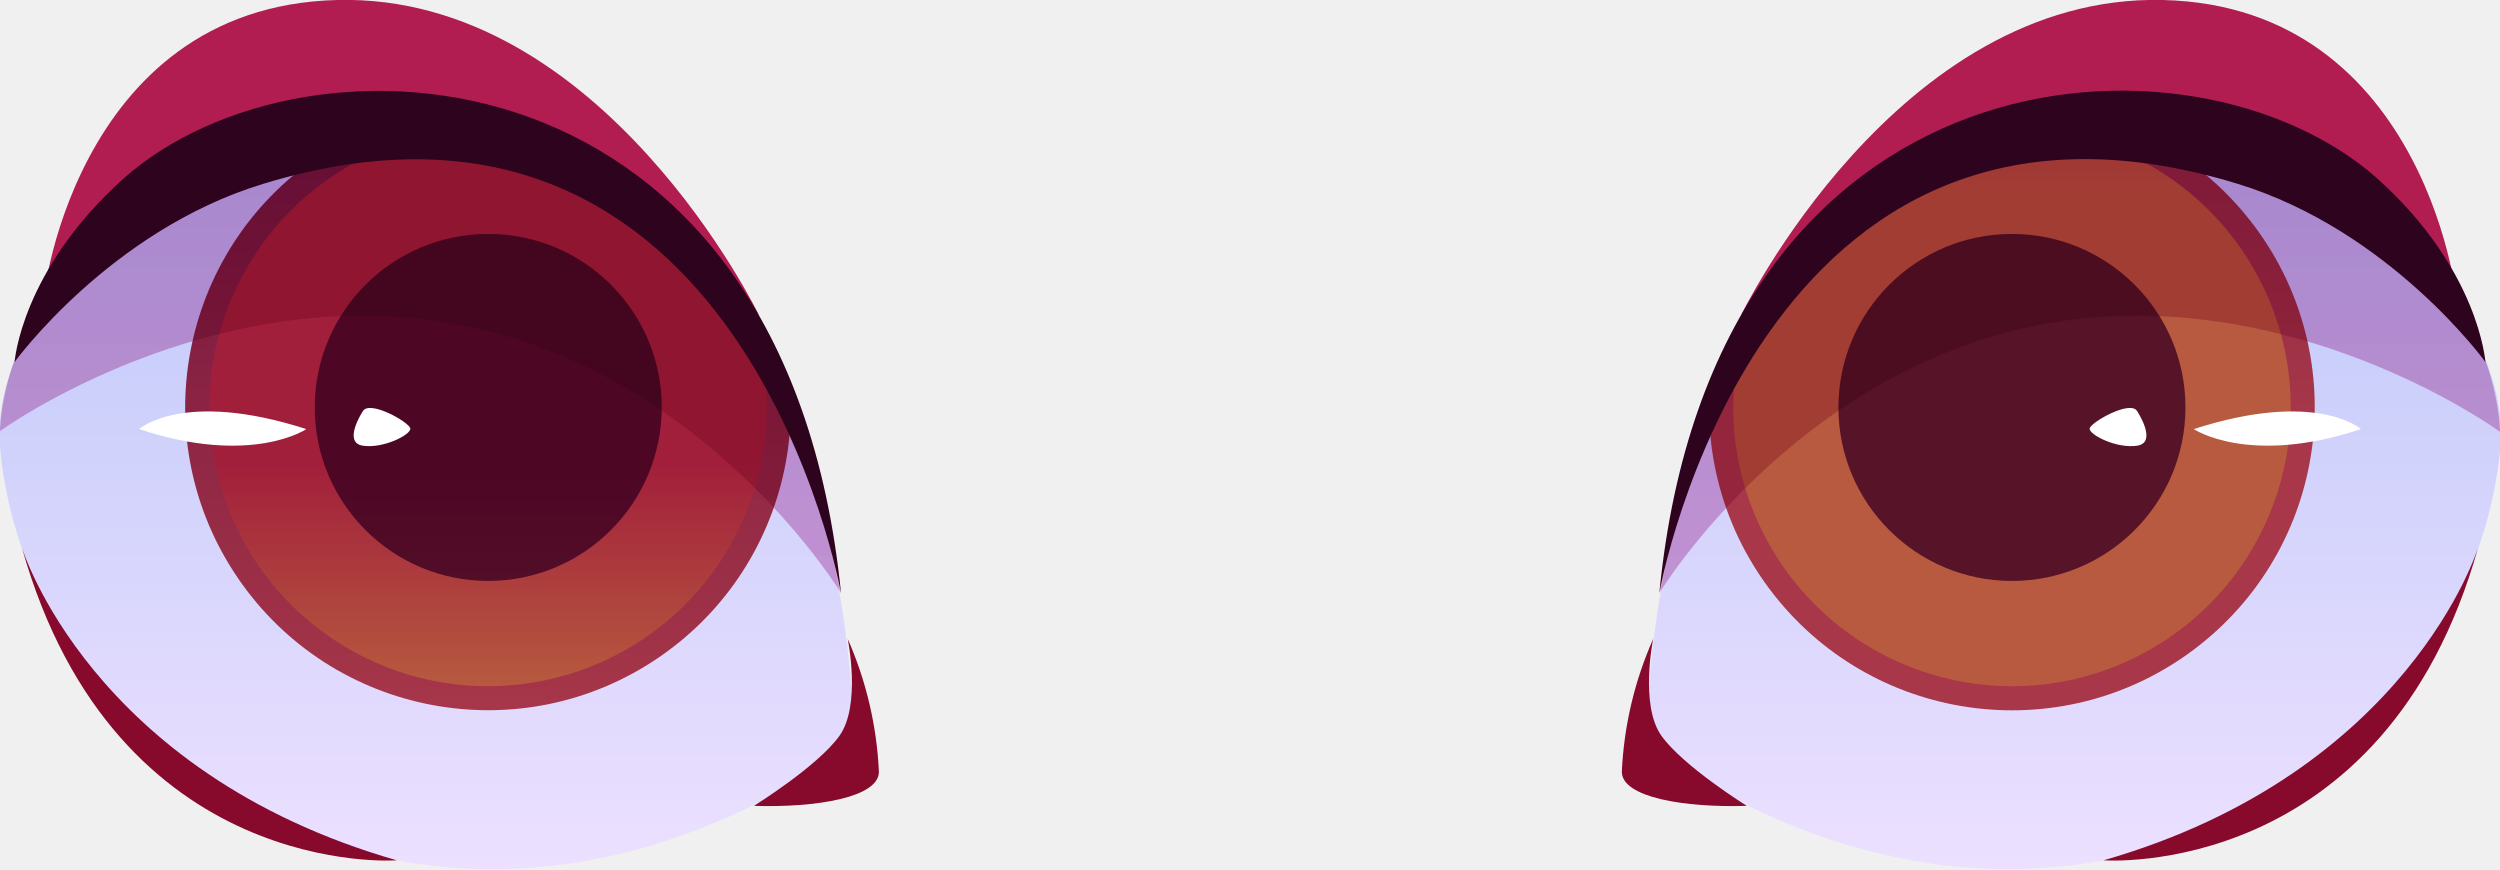
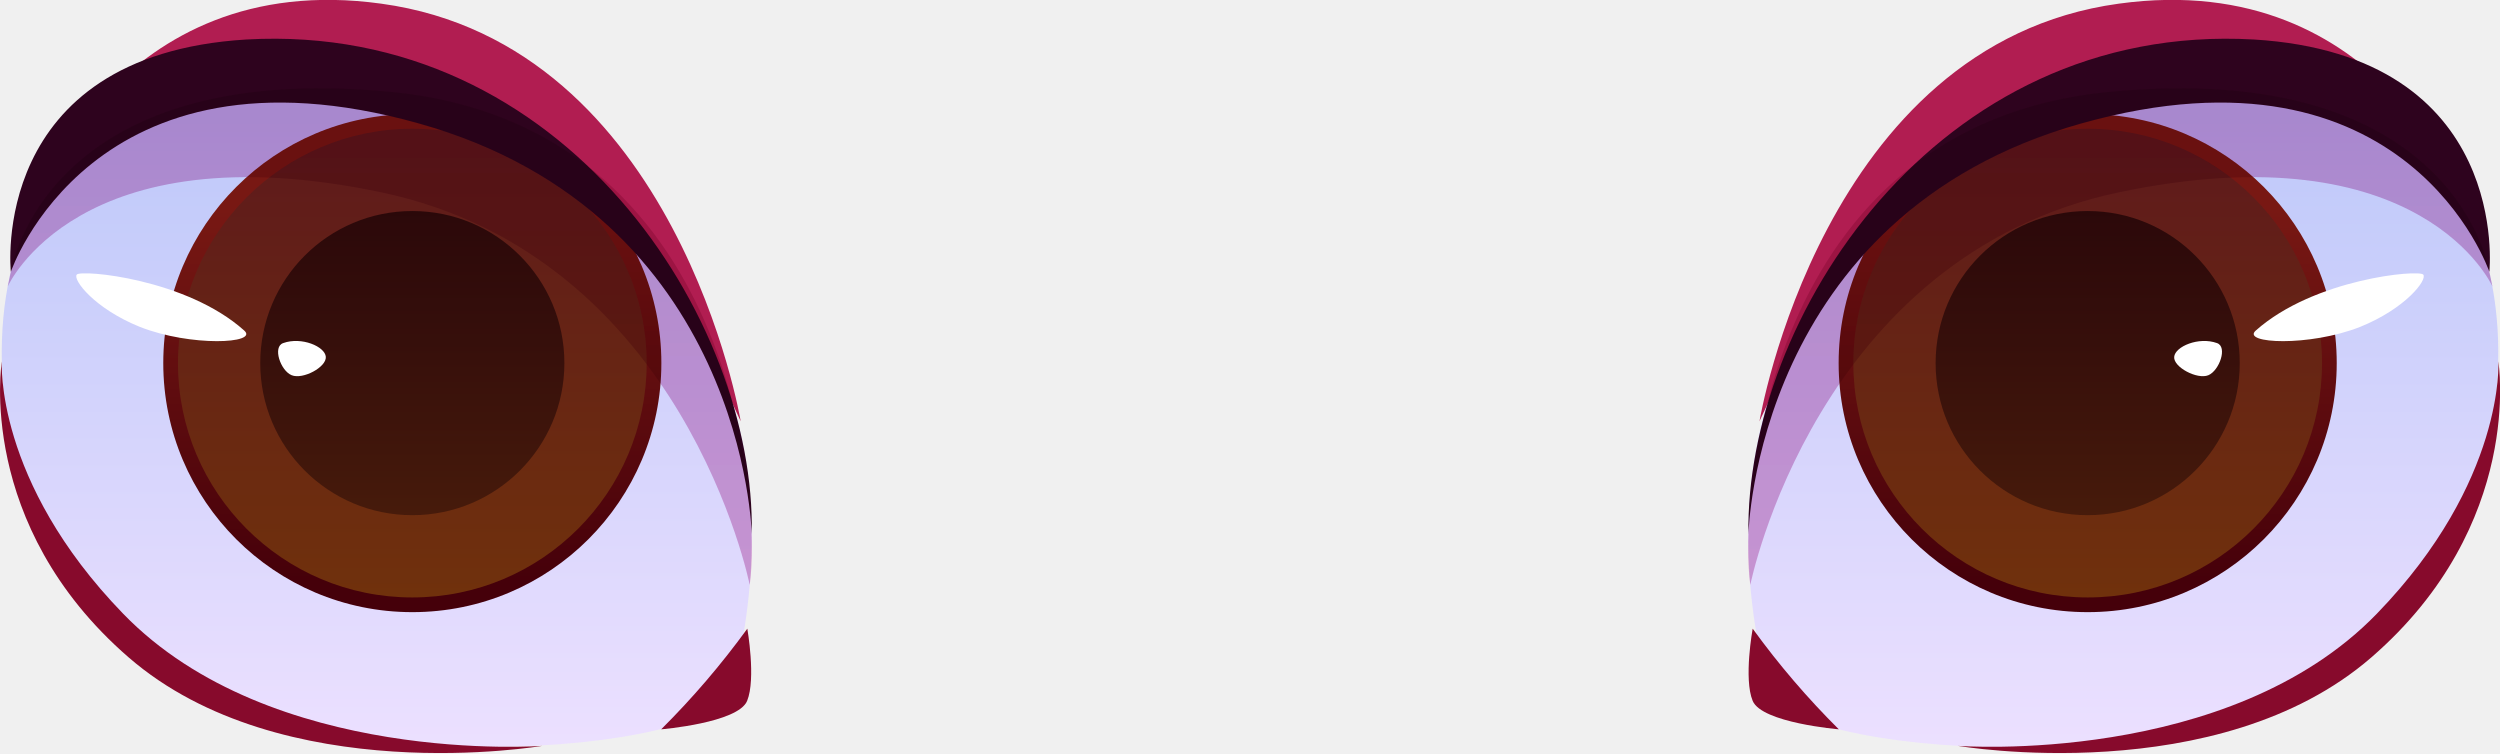
- <svg xmlns="http://www.w3.org/2000/svg" xmlns:xlink="http://www.w3.org/1999/xlink" viewBox="0 0 138.61 48.19">
+ <svg xmlns="http://www.w3.org/2000/svg" xmlns:xlink="http://www.w3.org/1999/xlink" viewBox="0 0 136.12 41">
  <defs>
-     <style>.cls-1{fill:url(#_2);}.cls-2{fill:url(#_2-2);}.cls-3{isolation:isolate;}.cls-4{clip-path:url(#clip-path);}.cls-5{fill:url(#_6);}.cls-6{fill:url(#_905);}.cls-7{fill:#7936a2;}.cls-7,.cls-9{mix-blend-mode:multiply;}.cls-8{fill:#b11d51;}.cls-9{fill:#cf77b6;opacity:0.6;}.cls-10{fill:#2e031e;}.cls-11{fill:#870a2c;}.cls-12{fill:#fff;}.cls-13{clip-path:url(#clip-path-2);}.cls-14{fill:url(#_6-2);}.cls-15{fill:url(#_905-2);}</style>
-     <linearGradient id="_2" x1="23.68" y1="48.19" x2="23.68" y2="6.79" gradientUnits="userSpaceOnUse">
+     <style>.cls-1{isolation:isolate;}.cls-2{fill:url(#_2);}.cls-3{fill:#b11d51;}.cls-4{fill:#870a2c;}.cls-5{fill:url(#_19);}.cls-6{fill:url(#_893);}.cls-10,.cls-14,.cls-7{mix-blend-mode:multiply;}.cls-7{fill:url(#_191);}.cls-8{fill:#2e031e;}.cls-9{fill:#fff;}.cls-10{fill:#cf77b6;opacity:0.6;}.cls-11{fill:url(#_2-2);}.cls-12{fill:url(#_19-2);}.cls-13{fill:url(#_893-2);}.cls-14{fill:url(#_191-2);}</style>
+     <linearGradient id="_2" x1="115.61" y1="40.69" x2="115.61" y2="4.13" gradientUnits="userSpaceOnUse">
      <stop offset="0" stop-color="#ece0ff" />
      <stop offset="1" stop-color="#bbc7f9" />
    </linearGradient>
-     <linearGradient id="_2-2" x1="114.94" y1="48.19" x2="114.94" y2="6.79" xlink:href="#_2" />
-     <clipPath id="clip-path">
-       <path id="SVGID" class="cls-1" d="M47.35,41.16S36.37,50.38,22,47.7.76,33.79,0,24.77,13.2,3,28.57,7.89,47.11,31.16,47.35,41.16Z" />
-     </clipPath>
-     <linearGradient id="_6" x1="27.06" y1="39.65" x2="27.06" y2="8.99" gradientTransform="translate(17.47 -11.33) rotate(34.36)" gradientUnits="userSpaceOnUse">
-       <stop offset="0" stop-color="#a73749" />
-       <stop offset="1" stop-color="#751540" />
+     <linearGradient id="_19" x1="113.67" y1="11.4" x2="113.67" y2="31.79" gradientUnits="userSpaceOnUse">
+       <stop offset="0" stop-color="#781813" />
+       <stop offset="1" stop-color="#45000a" />
    </linearGradient>
-     <linearGradient id="_905" x1="27.06" y1="38.18" x2="27.06" y2="25.73" gradientTransform="translate(32.16 -12.29) rotate(58.46)" gradientUnits="userSpaceOnUse">
-       <stop offset="0" stop-color="#b75a3f" />
-       <stop offset="1" stop-color="#a21f3b" />
+     <linearGradient id="_893" x1="113.67" y1="32.53" x2="113.67" y2="7.01" gradientUnits="userSpaceOnUse">
+       <stop offset="0" stop-color="#70310c" />
+       <stop offset="1" stop-color="#5e191c" />
    </linearGradient>
-     <clipPath id="clip-path-2">
-       <path id="SVGID-2" data-name="SVGID" class="cls-2" d="M91.26,41.16s11,9.22,25.37,6.54,21.22-13.91,22-22.93S125.41,3,110.05,7.89,91.51,31.16,91.26,41.16Z" />
-     </clipPath>
-     <linearGradient id="_6-2" x1="-6933.33" y1="39.65" x2="-6933.33" y2="8.99" gradientTransform="matrix(-0.79, -0.62, -0.62, 0.79, -5318.47, -4288.61)" xlink:href="#_6" />
-     <linearGradient id="_905-2" x1="-6933.33" y1="38.18" x2="-6933.33" y2="25.73" gradientTransform="matrix(-0.89, -0.46, -0.46, 0.89, -6024.54, -3205.4)" xlink:href="#_905" />
+     <linearGradient id="_191" x1="113.67" y1="28.05" x2="113.67" y2="11.49" gradientUnits="userSpaceOnUse">
+       <stop offset="0" stop-color="#a598bb" />
+       <stop offset="0.99" stop-color="#724a60" />
+     </linearGradient>
+     <linearGradient id="_2-2" x1="-3141.69" y1="40.69" x2="-3141.69" y2="4.13" gradientTransform="matrix(-1, 0, 0, 1, -3121.17, 0)" xlink:href="#_2" />
+     <linearGradient id="_19-2" x1="-3143.62" y1="11.4" x2="-3143.62" y2="31.79" gradientTransform="matrix(-1, 0, 0, 1, -3121.17, 0)" xlink:href="#_19" />
+     <linearGradient id="_893-2" x1="-3143.62" y1="32.53" x2="-3143.62" y2="7.01" gradientTransform="matrix(-1, 0, 0, 1, -3121.17, 0)" xlink:href="#_893" />
+     <linearGradient id="_191-2" x1="-3143.62" y1="28.05" x2="-3143.62" y2="11.49" gradientTransform="matrix(-1, 0, 0, 1, -3121.17, 0)" xlink:href="#_191" />
  </defs>
-   <g class="cls-3">
+   <g class="cls-1">
    <g id="Layer_2" data-name="Layer 2">
      <g id="Avatar_face" data-name="Avatar face">
-         <path id="SVGID-3" data-name="SVGID" class="cls-1" d="M47.35,41.16S36.37,50.38,22,47.7.76,33.79,0,24.77,13.2,3,28.57,7.89,47.11,31.16,47.35,41.16Z" />
-         <g class="cls-4">
-           <circle class="cls-5" cx="27.06" cy="22.59" r="16.79" transform="translate(-8.03 19.21) rotate(-34.36)" />
-           <circle class="cls-6" cx="27.06" cy="22.59" r="15.45" transform="translate(-6.35 33.84) rotate(-58.46)" />
-           <path class="cls-7" d="M27.06,32.21a9.62,9.62,0,1,1,9.63-9.62A9.63,9.63,0,0,1,27.06,32.21Z" />
-         </g>
-         <path class="cls-8" d="M2.4,17C2.21,17.23,3.93.37,18.69,0S42.1,17.51,42.1,17.51,23.68-6.82,2.4,17Z" />
-         <path class="cls-9" d="M46.63,32.88S39.18,20.61,25.46,18,0,23.9,0,23.9s0-15.21,22-16S46.63,32.88,46.63,32.88Z" />
-         <path class="cls-10" d="M.81,20.07S1.16,15,6.86,9.89c10.12-9,36.71-7.66,39.77,23,0,0-5.44-30.83-32.06-22.69C6.08,12.79.81,20.07.81,20.07Z" />
-         <path class="cls-11" d="M1.21,30.35S5,42.82,22,47.7C22,47.7,6.42,48.86,1.21,30.35Z" />
-         <path class="cls-11" d="M47,35.42a20.62,20.62,0,0,1,1.73,7.37c0,1.42-3.46,2-6.93,1.89,0,0,3.52-2.18,4.74-3.88S47,35.42,47,35.42Z" />
-         <path class="cls-12" d="M7.71,23.79s2.44-2.2,9.27,0C17,23.79,13.93,25.86,7.71,23.79Z" />
-         <path class="cls-12" d="M20.11,22.81s-1.13,1.72,0,1.9,2.68-.61,2.64-.95S20.47,22.14,20.11,22.81Z" />
-         <path id="SVGID-4" data-name="SVGID" class="cls-2" d="M91.26,41.16s11,9.22,25.37,6.54,21.22-13.91,22-22.93S125.41,3,110.05,7.89,91.51,31.16,91.26,41.16Z" />
-         <g class="cls-13">
-           <circle class="cls-14" cx="111.55" cy="22.59" r="16.79" transform="translate(9.97 73.93) rotate(-38.26)" />
-           <circle class="cls-15" cx="111.55" cy="22.59" r="15.45" transform="translate(2.21 54.18) rotate(-27.56)" />
-           <path class="cls-7" d="M111.55,32.21a9.62,9.62,0,1,0-9.62-9.62A9.62,9.62,0,0,0,111.55,32.21Z" />
-         </g>
-         <path class="cls-8" d="M136.21,17c.19.21-1.53-16.65-16.29-17s-23.4,17.5-23.4,17.5S114.94-6.82,136.21,17Z" />
-         <path class="cls-9" d="M92,32.88S99.43,20.61,113.16,18s25.45,5.94,25.45,5.94,0-15.21-22-16S92,32.88,92,32.88Z" />
-         <path class="cls-10" d="M137.8,20.07s-.34-5.1-6-10.18C121.63.86,95,2.23,92,32.88c0,0,5.44-30.83,32.06-22.69C132.54,12.79,137.8,20.07,137.8,20.07Z" />
-         <path class="cls-11" d="M137.4,30.35s-3.81,12.47-20.77,17.35C116.63,47.7,132.2,48.86,137.4,30.35Z" />
-         <path class="cls-11" d="M91.66,35.42a20.52,20.52,0,0,0-1.74,7.37c0,1.42,3.47,2,6.93,1.89,0,0-3.51-2.18-4.73-3.88S91.66,35.42,91.66,35.42Z" />
-         <path class="cls-12" d="M130.9,23.79s-2.44-2.2-9.27,0C121.63,23.79,124.68,25.86,130.9,23.79Z" />
-         <path class="cls-12" d="M118.5,22.81s1.14,1.72,0,1.9-2.68-.61-2.64-.95S118.15,22.14,118.5,22.81Z" />
+         <path class="cls-2" d="M96.28,37.59c.87,3.45,23.16,5.44,32.37-1.88,9.83-7.82,10.65-27.72-2.52-31S89.91,12.39,96.28,37.59Z" />
+         <path class="cls-3" d="M95.8,22.94S99.22,2.41,115.36.2c14.49-2,19,11.23,19,11.23S112.14-12.9,95.8,22.94Z" />
+         <path class="cls-4" d="M95.43,34.23a44.63,44.63,0,0,0,4.69,5.48s-4.19-.35-4.69-1.55S95.43,34.23,95.43,34.23Z" />
+         <path class="cls-4" d="M106.6,40.61s14.76,1.13,22.82-7.2c7-7.23,6.61-13.73,6.61-13.73s1.45,8.86-6.91,16.11S106.6,40.61,106.6,40.61Z" />
+         <circle class="cls-5" cx="113.67" cy="19.77" r="13.56" />
+         <circle class="cls-6" cx="113.67" cy="19.77" r="12.76" />
+         <circle class="cls-7" cx="113.67" cy="19.77" r="8.28" />
+         <path class="cls-8" d="M95.2,29.09s.34-17.38,18.13-22.37,22.21,8.08,22.21,8.08S136.8,3,122.71,2.15C105.32,1.17,95,17.48,95.2,29.09Z" />
+         <path class="cls-9" d="M122.82,18c-.8.71,2.91.89,5.68-.2,2.48-1,3.68-2.57,3.44-2.85S126,15.17,122.82,18Z" />
+         <path class="cls-9" d="M120.71,18.68c-1-.36-2.28.19-2.33.75s1.26,1.25,1.86,1S121.3,18.88,120.71,18.68Z" />
+         <path class="cls-10" d="M95.3,31.85s3.56-17.91,20.08-21.38,20.33,5.13,20.33,5.13l-.17-.8S133.78,3.18,114.85,5,94.68,27.6,95.3,31.85Z" />
+         <path class="cls-11" d="M39.84,37.59C39,41,16.69,43,7.47,35.71-2.36,27.89-3.18,8,10,4.7S46.21,12.39,39.84,37.59Z" />
+         <path class="cls-3" d="M40.33,22.94S36.91,2.41,20.76.2c-14.48-2-19,11.23-19,11.23S24-12.9,40.33,22.94Z" />
+         <path class="cls-4" d="M40.69,34.23A45.19,45.19,0,0,1,36,39.71s4.19-.35,4.68-1.55S40.69,34.23,40.69,34.23Z" />
+         <path class="cls-4" d="M29.53,40.61S14.76,41.74,6.7,33.41C-.31,26.18.1,19.68.1,19.68S-1.36,28.54,7,35.79,29.53,40.61,29.53,40.61Z" />
+         <circle class="cls-12" cx="22.45" cy="19.77" r="13.56" />
+         <circle class="cls-13" cx="22.45" cy="19.77" r="12.76" />
+         <circle class="cls-14" cx="22.45" cy="19.77" r="8.28" />
+         <path class="cls-8" d="M40.93,29.09S40.59,11.71,22.8,6.72.59,14.8.59,14.8-.68,3,13.42,2.15C30.81,1.17,41.17,17.48,40.93,29.09Z" />
+         <path class="cls-9" d="M13.3,18c.8.71-2.91.89-5.68-.2-2.48-1-3.67-2.57-3.44-2.85S10.15,15.17,13.3,18Z" />
+         <path class="cls-9" d="M15.42,18.68c1-.36,2.28.19,2.32.75s-1.25,1.25-1.86,1S14.83,18.88,15.42,18.68Z" />
+         <path class="cls-10" d="M40.82,31.85S37.27,13.94,20.75,10.47.42,15.6.42,15.6l.17-.8S2.35,3.18,21.27,5,41.45,27.6,40.82,31.85Z" />
      </g>
    </g>
  </g>
</svg>
